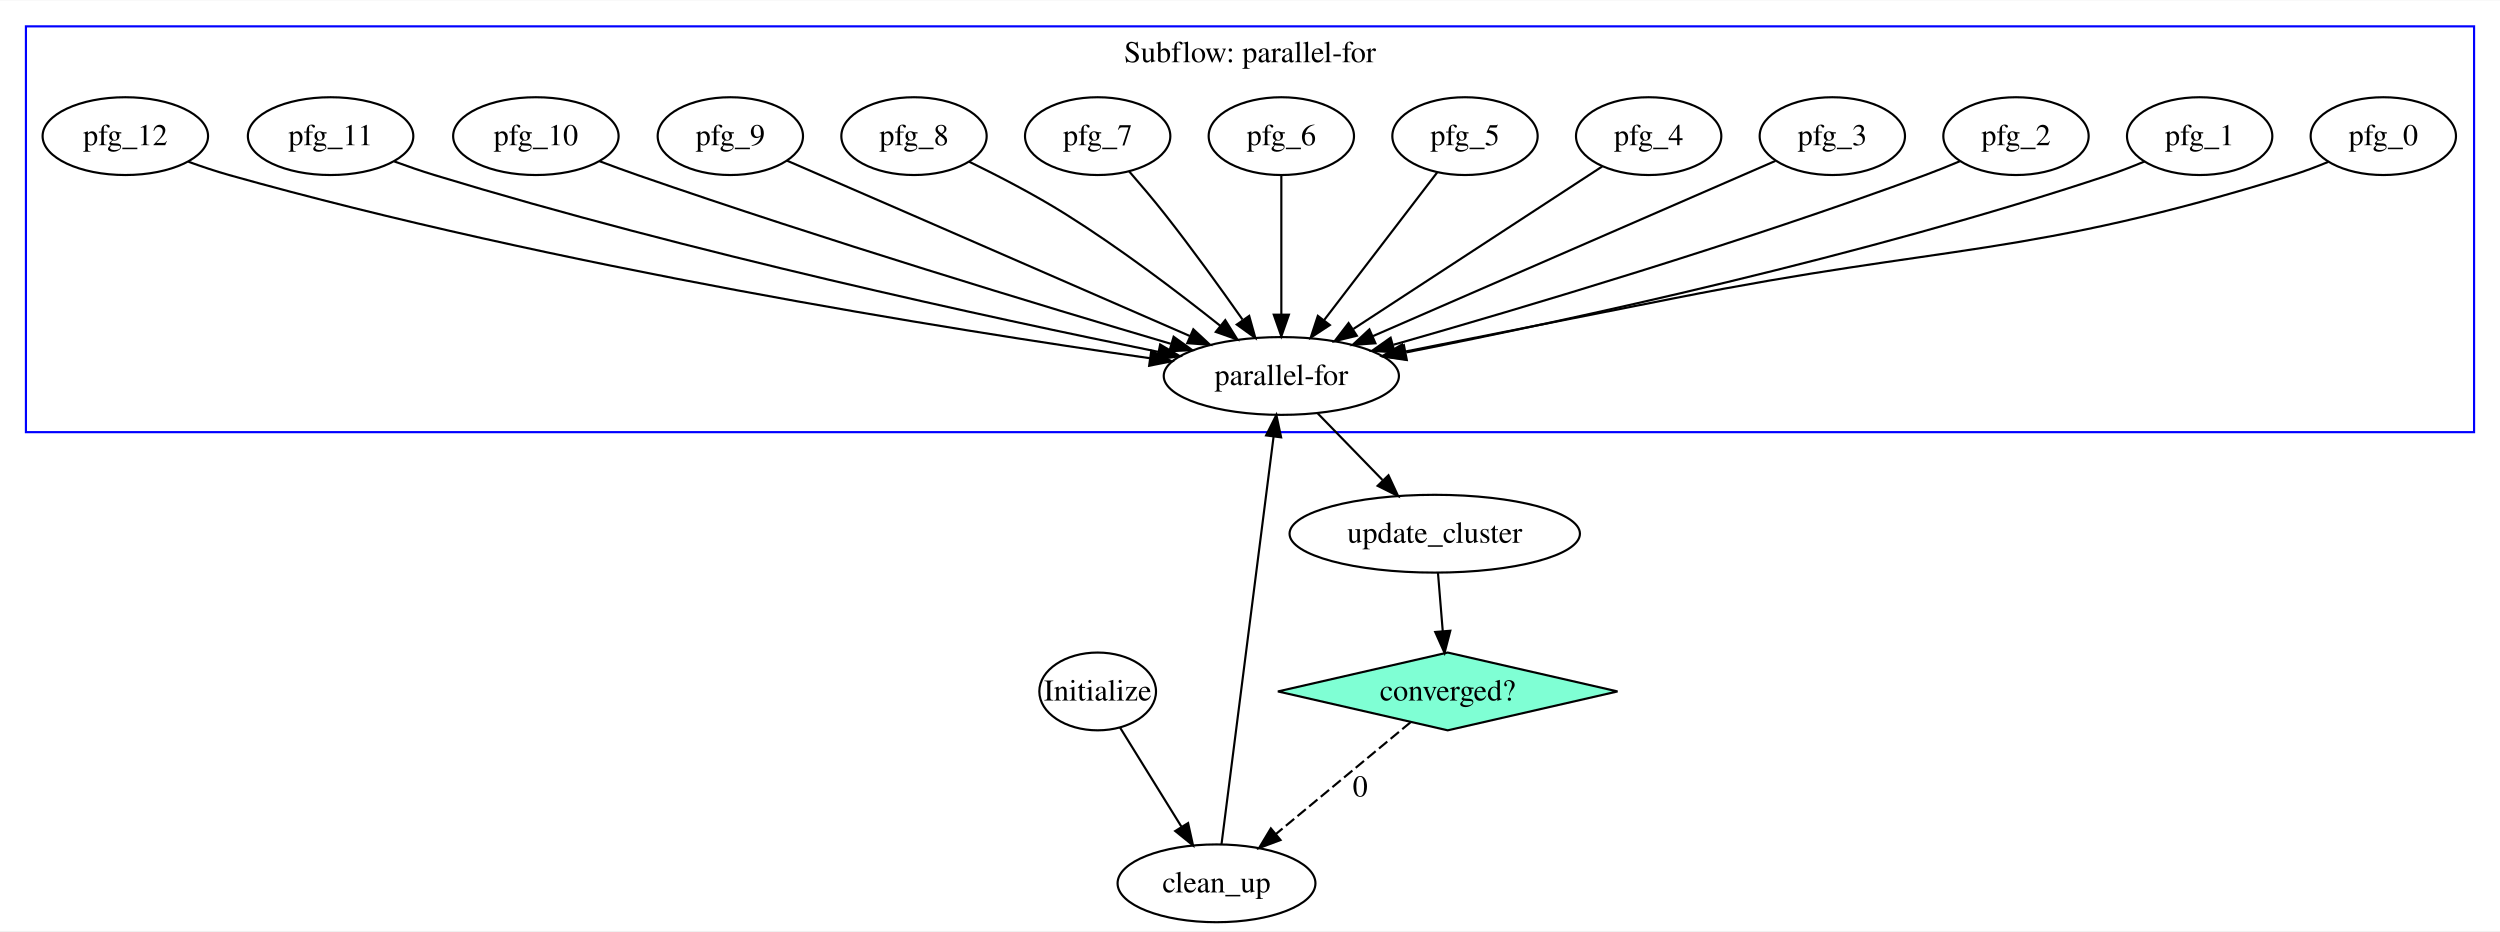
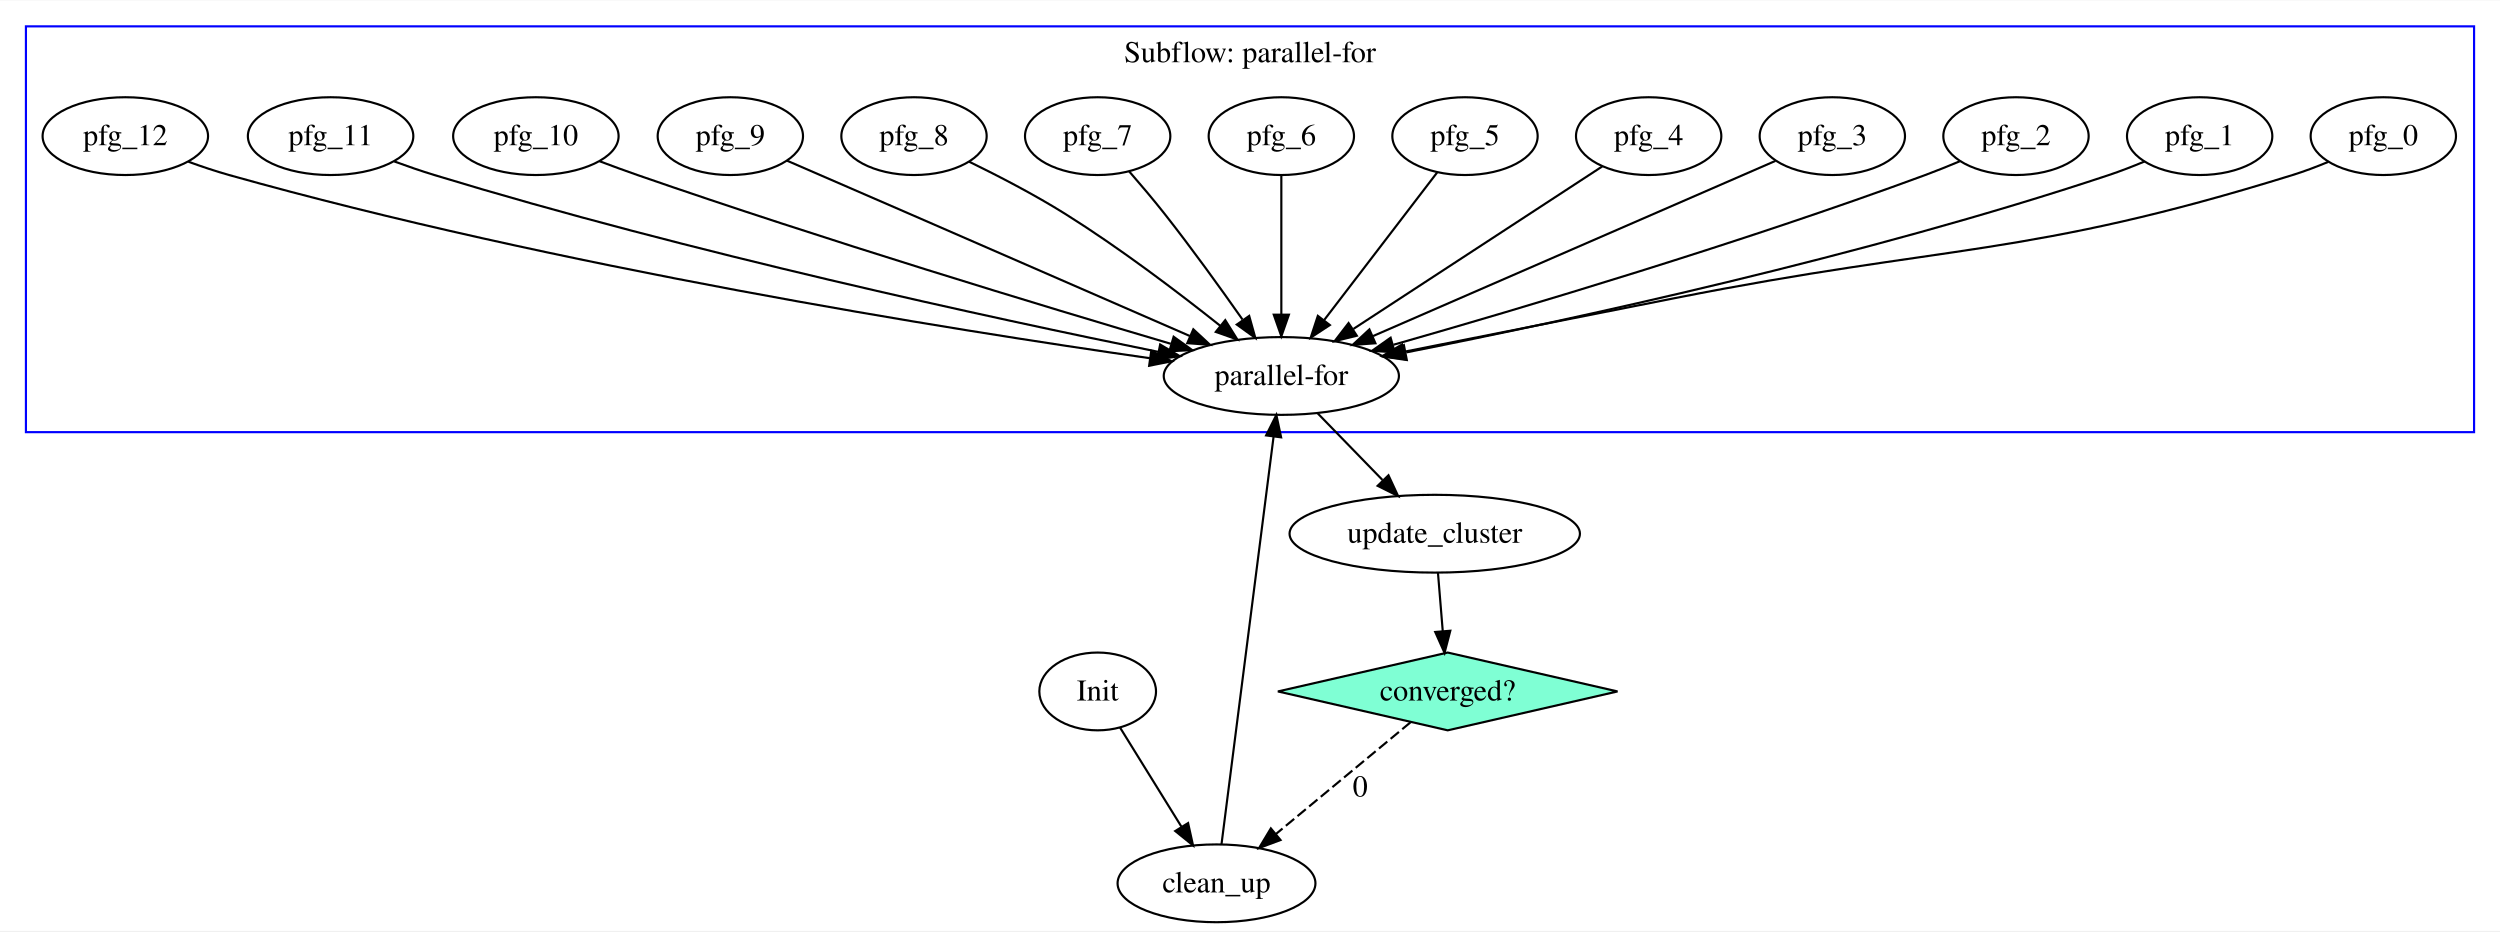
<svg xmlns="http://www.w3.org/2000/svg" width="1157pt" height="431pt" viewBox="0.00 0.00 1157.00 430.60">
  <g id="graph0" class="graph" transform="scale(1 1) rotate(0) translate(4 426.6)">
    <polygon fill="#ffffff" stroke="transparent" points="-4,4 -4,-426.6 1153,-426.6 1153,4 -4,4" />
    <g id="clust1" class="cluster">
      <polygon fill="none" stroke="#0000ff" points="8,-226.8 8,-414.6 1141,-414.6 1141,-226.8 8,-226.8" />
      <text text-anchor="middle" x="574.5" y="-398" font-family="Times,serif" font-size="14.00" fill="#000000">Subflow: parallel-for</text>
    </g>
    <g id="node1" class="node">
      <ellipse fill="none" stroke="#000000" cx="504" cy="-106.8" rx="27" ry="18" />
-       <text text-anchor="middle" x="504" y="-102.6" font-family="Times,serif" font-size="14.00" fill="#000000">Initialize</text>
+       <text text-anchor="middle" x="504" y="-102.6" font-family="Times,serif" font-size="14.00" fill="#000000">Init</text>
    </g>
    <g id="node2" class="node">
      <ellipse fill="none" stroke="#000000" cx="559" cy="-18" rx="45.789" ry="18" />
      <text text-anchor="middle" x="559" y="-13.8" font-family="Times,serif" font-size="14.00" fill="#000000">clean_up</text>
    </g>
    <g id="edge1" class="edge">
      <path fill="none" stroke="#000000" d="M514.345,-90.097C522.333,-77.2 533.538,-59.11 542.724,-44.278" />
      <polygon fill="#000000" stroke="#000000" points="545.847,-45.883 548.137,-35.539 539.896,-42.197 545.847,-45.883" />
    </g>
    <g id="node3" class="node">
      <ellipse fill="none" stroke="#000000" cx="589" cy="-252.8" rx="54.428" ry="18" />
      <text text-anchor="middle" x="589" y="-248.6" font-family="Times,serif" font-size="14.00" fill="#000000">parallel-for</text>
    </g>
    <g id="edge2" class="edge">
      <path fill="none" stroke="#000000" d="M561.312,-36.096C566.511,-76.787 579.156,-175.756 585.396,-224.592" />
      <polygon fill="#000000" stroke="#000000" points="581.957,-225.29 586.696,-234.766 588.9,-224.403 581.957,-225.29" />
    </g>
    <g id="node4" class="node">
      <ellipse fill="none" stroke="#000000" cx="660" cy="-179.8" rx="67.195" ry="18" />
      <text text-anchor="middle" x="660" y="-175.6" font-family="Times,serif" font-size="14.00" fill="#000000">update_cluster</text>
    </g>
    <g id="edge3" class="edge">
      <path fill="none" stroke="#000000" d="M605.826,-235.5C614.78,-226.294 625.949,-214.81 635.816,-204.666" />
      <polygon fill="#000000" stroke="#000000" points="638.586,-206.838 643.049,-197.229 633.567,-201.957 638.586,-206.838" />
    </g>
    <g id="node18" class="node">
      <polygon fill="#7fffd4" stroke="#000000" points="666,-124.8 587.408,-106.8 666,-88.8 744.592,-106.8 666,-124.8" />
      <text text-anchor="middle" x="666" y="-102.6" font-family="Times,serif" font-size="14.00" fill="#000000">converged?</text>
    </g>
    <g id="edge17" class="edge">
      <path fill="none" stroke="#000000" d="M661.483,-161.755C662.152,-153.622 662.956,-143.83 663.7,-134.779" />
      <polygon fill="#000000" stroke="#000000" points="667.203,-134.891 664.534,-124.637 660.226,-134.317 667.203,-134.891" />
    </g>
    <g id="node5" class="node">
      <ellipse fill="none" stroke="#000000" cx="1099" cy="-363.8" rx="33.63" ry="18" />
      <text text-anchor="middle" x="1099" y="-359.6" font-family="Times,serif" font-size="14.00" fill="#000000">pfg_0</text>
    </g>
    <g id="edge4" class="edge">
      <path fill="none" stroke="#000000" d="M1073.553,-351.893C1068.164,-349.657 1062.455,-347.492 1057,-345.8 933.209,-307.397 898.129,-314.042 771,-288.8 728.983,-280.457 681.502,-271.067 645.574,-263.969" />
      <polygon fill="#000000" stroke="#000000" points="646.25,-260.535 635.761,-262.03 644.893,-267.402 646.25,-260.535" />
    </g>
    <g id="node6" class="node">
      <ellipse fill="none" stroke="#000000" cx="1014" cy="-363.8" rx="33.63" ry="18" />
      <text text-anchor="middle" x="1014" y="-359.6" font-family="Times,serif" font-size="14.00" fill="#000000">pfg_1</text>
    </g>
    <g id="edge5" class="edge">
      <path fill="none" stroke="#000000" d="M988.496,-352.068C983.112,-349.819 977.419,-347.605 972,-345.8 859.001,-308.159 722.601,-278.71 646.863,-263.715" />
      <polygon fill="#000000" stroke="#000000" points="647.075,-260.189 636.587,-261.695 645.725,-267.058 647.075,-260.189" />
    </g>
    <g id="node7" class="node">
      <ellipse fill="none" stroke="#000000" cx="929" cy="-363.8" rx="33.63" ry="18" />
      <text text-anchor="middle" x="929" y="-359.6" font-family="Times,serif" font-size="14.00" fill="#000000">pfg_2</text>
    </g>
    <g id="edge6" class="edge">
      <path fill="none" stroke="#000000" d="M902.953,-352.148C897.71,-349.941 892.209,-347.723 887,-345.8 801.931,-314.39 700.762,-284.311 640.879,-267.24" />
      <polygon fill="#000000" stroke="#000000" points="641.487,-263.775 630.911,-264.411 639.575,-270.509 641.487,-263.775" />
    </g>
    <g id="node8" class="node">
      <ellipse fill="none" stroke="#000000" cx="844" cy="-363.8" rx="33.63" ry="18" />
      <text text-anchor="middle" x="844" y="-359.6" font-family="Times,serif" font-size="14.00" fill="#000000">pfg_3</text>
    </g>
    <g id="edge7" class="edge">
      <path fill="none" stroke="#000000" d="M817.671,-352.339C773.587,-333.149 684.467,-294.356 631.44,-271.274" />
      <polygon fill="#000000" stroke="#000000" points="632.543,-267.937 621.977,-267.155 629.75,-274.355 632.543,-267.937" />
    </g>
    <g id="node9" class="node">
      <ellipse fill="none" stroke="#000000" cx="759" cy="-363.8" rx="33.63" ry="18" />
      <text text-anchor="middle" x="759" y="-359.6" font-family="Times,serif" font-size="14.00" fill="#000000">pfg_4</text>
    </g>
    <g id="edge8" class="edge">
      <path fill="none" stroke="#000000" d="M737.469,-349.742C708.436,-330.784 656.449,-296.84 622.341,-274.57" />
      <polygon fill="#000000" stroke="#000000" points="623.941,-271.434 613.654,-268.898 620.114,-277.296 623.941,-271.434" />
    </g>
    <g id="node10" class="node">
      <ellipse fill="none" stroke="#000000" cx="674" cy="-363.8" rx="33.63" ry="18" />
      <text text-anchor="middle" x="674" y="-359.6" font-family="Times,serif" font-size="14.00" fill="#000000">pfg_5</text>
    </g>
    <g id="edge9" class="edge">
      <path fill="none" stroke="#000000" d="M661.09,-346.942C647.212,-328.818 624.977,-299.781 608.867,-278.744" />
      <polygon fill="#000000" stroke="#000000" points="611.453,-276.365 602.595,-270.553 605.896,-280.621 611.453,-276.365" />
    </g>
    <g id="node11" class="node">
      <ellipse fill="none" stroke="#000000" cx="589" cy="-363.8" rx="33.63" ry="18" />
      <text text-anchor="middle" x="589" y="-359.6" font-family="Times,serif" font-size="14.00" fill="#000000">pfg_6</text>
    </g>
    <g id="edge10" class="edge">
      <path fill="none" stroke="#000000" d="M589,-345.471C589,-328.037 589,-301.548 589,-281.349" />
      <polygon fill="#000000" stroke="#000000" points="592.5,-281.157 589,-271.157 585.5,-281.157 592.5,-281.157" />
    </g>
    <g id="node12" class="node">
      <ellipse fill="none" stroke="#000000" cx="504" cy="-363.8" rx="33.63" ry="18" />
      <text text-anchor="middle" x="504" y="-359.6" font-family="Times,serif" font-size="14.00" fill="#000000">pfg_7</text>
    </g>
    <g id="edge11" class="edge">
      <path fill="none" stroke="#000000" d="M518.504,-347.564C523.813,-341.465 529.793,-334.407 535,-327.8 547.501,-311.938 560.764,-293.542 571.018,-278.939" />
      <polygon fill="#000000" stroke="#000000" points="574.128,-280.597 576.979,-270.393 568.387,-276.592 574.128,-280.597" />
    </g>
    <g id="node13" class="node">
      <ellipse fill="none" stroke="#000000" cx="419" cy="-363.8" rx="33.63" ry="18" />
      <text text-anchor="middle" x="419" y="-359.6" font-family="Times,serif" font-size="14.00" fill="#000000">pfg_8</text>
    </g>
    <g id="edge12" class="edge">
      <path fill="none" stroke="#000000" d="M444.513,-351.967C458.036,-345.377 474.752,-336.718 489,-327.8 514.27,-311.983 541.216,-291.544 560.761,-275.999" />
      <polygon fill="#000000" stroke="#000000" points="563.048,-278.651 568.659,-269.664 558.668,-273.191 563.048,-278.651" />
    </g>
    <g id="node14" class="node">
      <ellipse fill="none" stroke="#000000" cx="334" cy="-363.8" rx="33.63" ry="18" />
      <text text-anchor="middle" x="334" y="-359.6" font-family="Times,serif" font-size="14.00" fill="#000000">pfg_9</text>
    </g>
    <g id="edge13" class="edge">
      <path fill="none" stroke="#000000" d="M360.173,-352.463C376.514,-345.381 397.987,-336.068 417,-327.8 461.236,-308.562 511.846,-286.486 546.654,-271.292" />
      <polygon fill="#000000" stroke="#000000" points="548.27,-274.406 556.035,-267.197 545.47,-267.99 548.27,-274.406" />
    </g>
    <g id="node15" class="node">
      <ellipse fill="none" stroke="#000000" cx="244" cy="-363.8" rx="38.288" ry="18" />
      <text text-anchor="middle" x="244" y="-359.6" font-family="Times,serif" font-size="14.00" fill="#000000">pfg_10</text>
    </g>
    <g id="edge14" class="edge">
      <path fill="none" stroke="#000000" d="M273.48,-352.183C279.265,-349.996 285.304,-347.777 291,-345.8 376.91,-315.977 478.224,-285.296 537.842,-267.693" />
      <polygon fill="#000000" stroke="#000000" points="539.155,-270.955 547.759,-264.772 537.177,-264.24 539.155,-270.955" />
    </g>
    <g id="node16" class="node">
      <ellipse fill="none" stroke="#000000" cx="149" cy="-363.8" rx="38.288" ry="18" />
      <text text-anchor="middle" x="149" y="-359.6" font-family="Times,serif" font-size="14.00" fill="#000000">pfg_11</text>
    </g>
    <g id="edge15" class="edge">
      <path fill="none" stroke="#000000" d="M178.502,-352.072C184.572,-349.847 190.956,-347.642 197,-345.8 314.497,-309.987 455.261,-279.544 532.076,-263.957" />
      <polygon fill="#000000" stroke="#000000" points="532.918,-267.358 542.028,-261.948 531.534,-260.496 532.918,-267.358" />
    </g>
    <g id="node17" class="node">
      <ellipse fill="none" stroke="#000000" cx="54" cy="-363.8" rx="38.288" ry="18" />
      <text text-anchor="middle" x="54" y="-359.6" font-family="Times,serif" font-size="14.00" fill="#000000">pfg_12</text>
    </g>
    <g id="edge16" class="edge">
      <path fill="none" stroke="#000000" d="M83.184,-351.955C89.335,-349.714 95.831,-347.532 102,-345.8 252.768,-303.467 435.202,-274.334 528.149,-261.02" />
      <polygon fill="#000000" stroke="#000000" points="528.81,-264.461 538.218,-259.589 527.825,-257.531 528.81,-264.461" />
    </g>
    <g id="edge18" class="edge">
      <path fill="none" stroke="#000000" stroke-dasharray="5,2" d="M648.809,-92.533C631.986,-78.572 606.095,-57.084 586.427,-40.762" />
      <polygon fill="#000000" stroke="#000000" points="588.622,-38.035 578.692,-34.342 584.152,-43.422 588.622,-38.035" />
      <text text-anchor="middle" x="625.5" y="-58.2" font-family="Times,serif" font-size="14.00" fill="#000000">0</text>
    </g>
  </g>
</svg>
